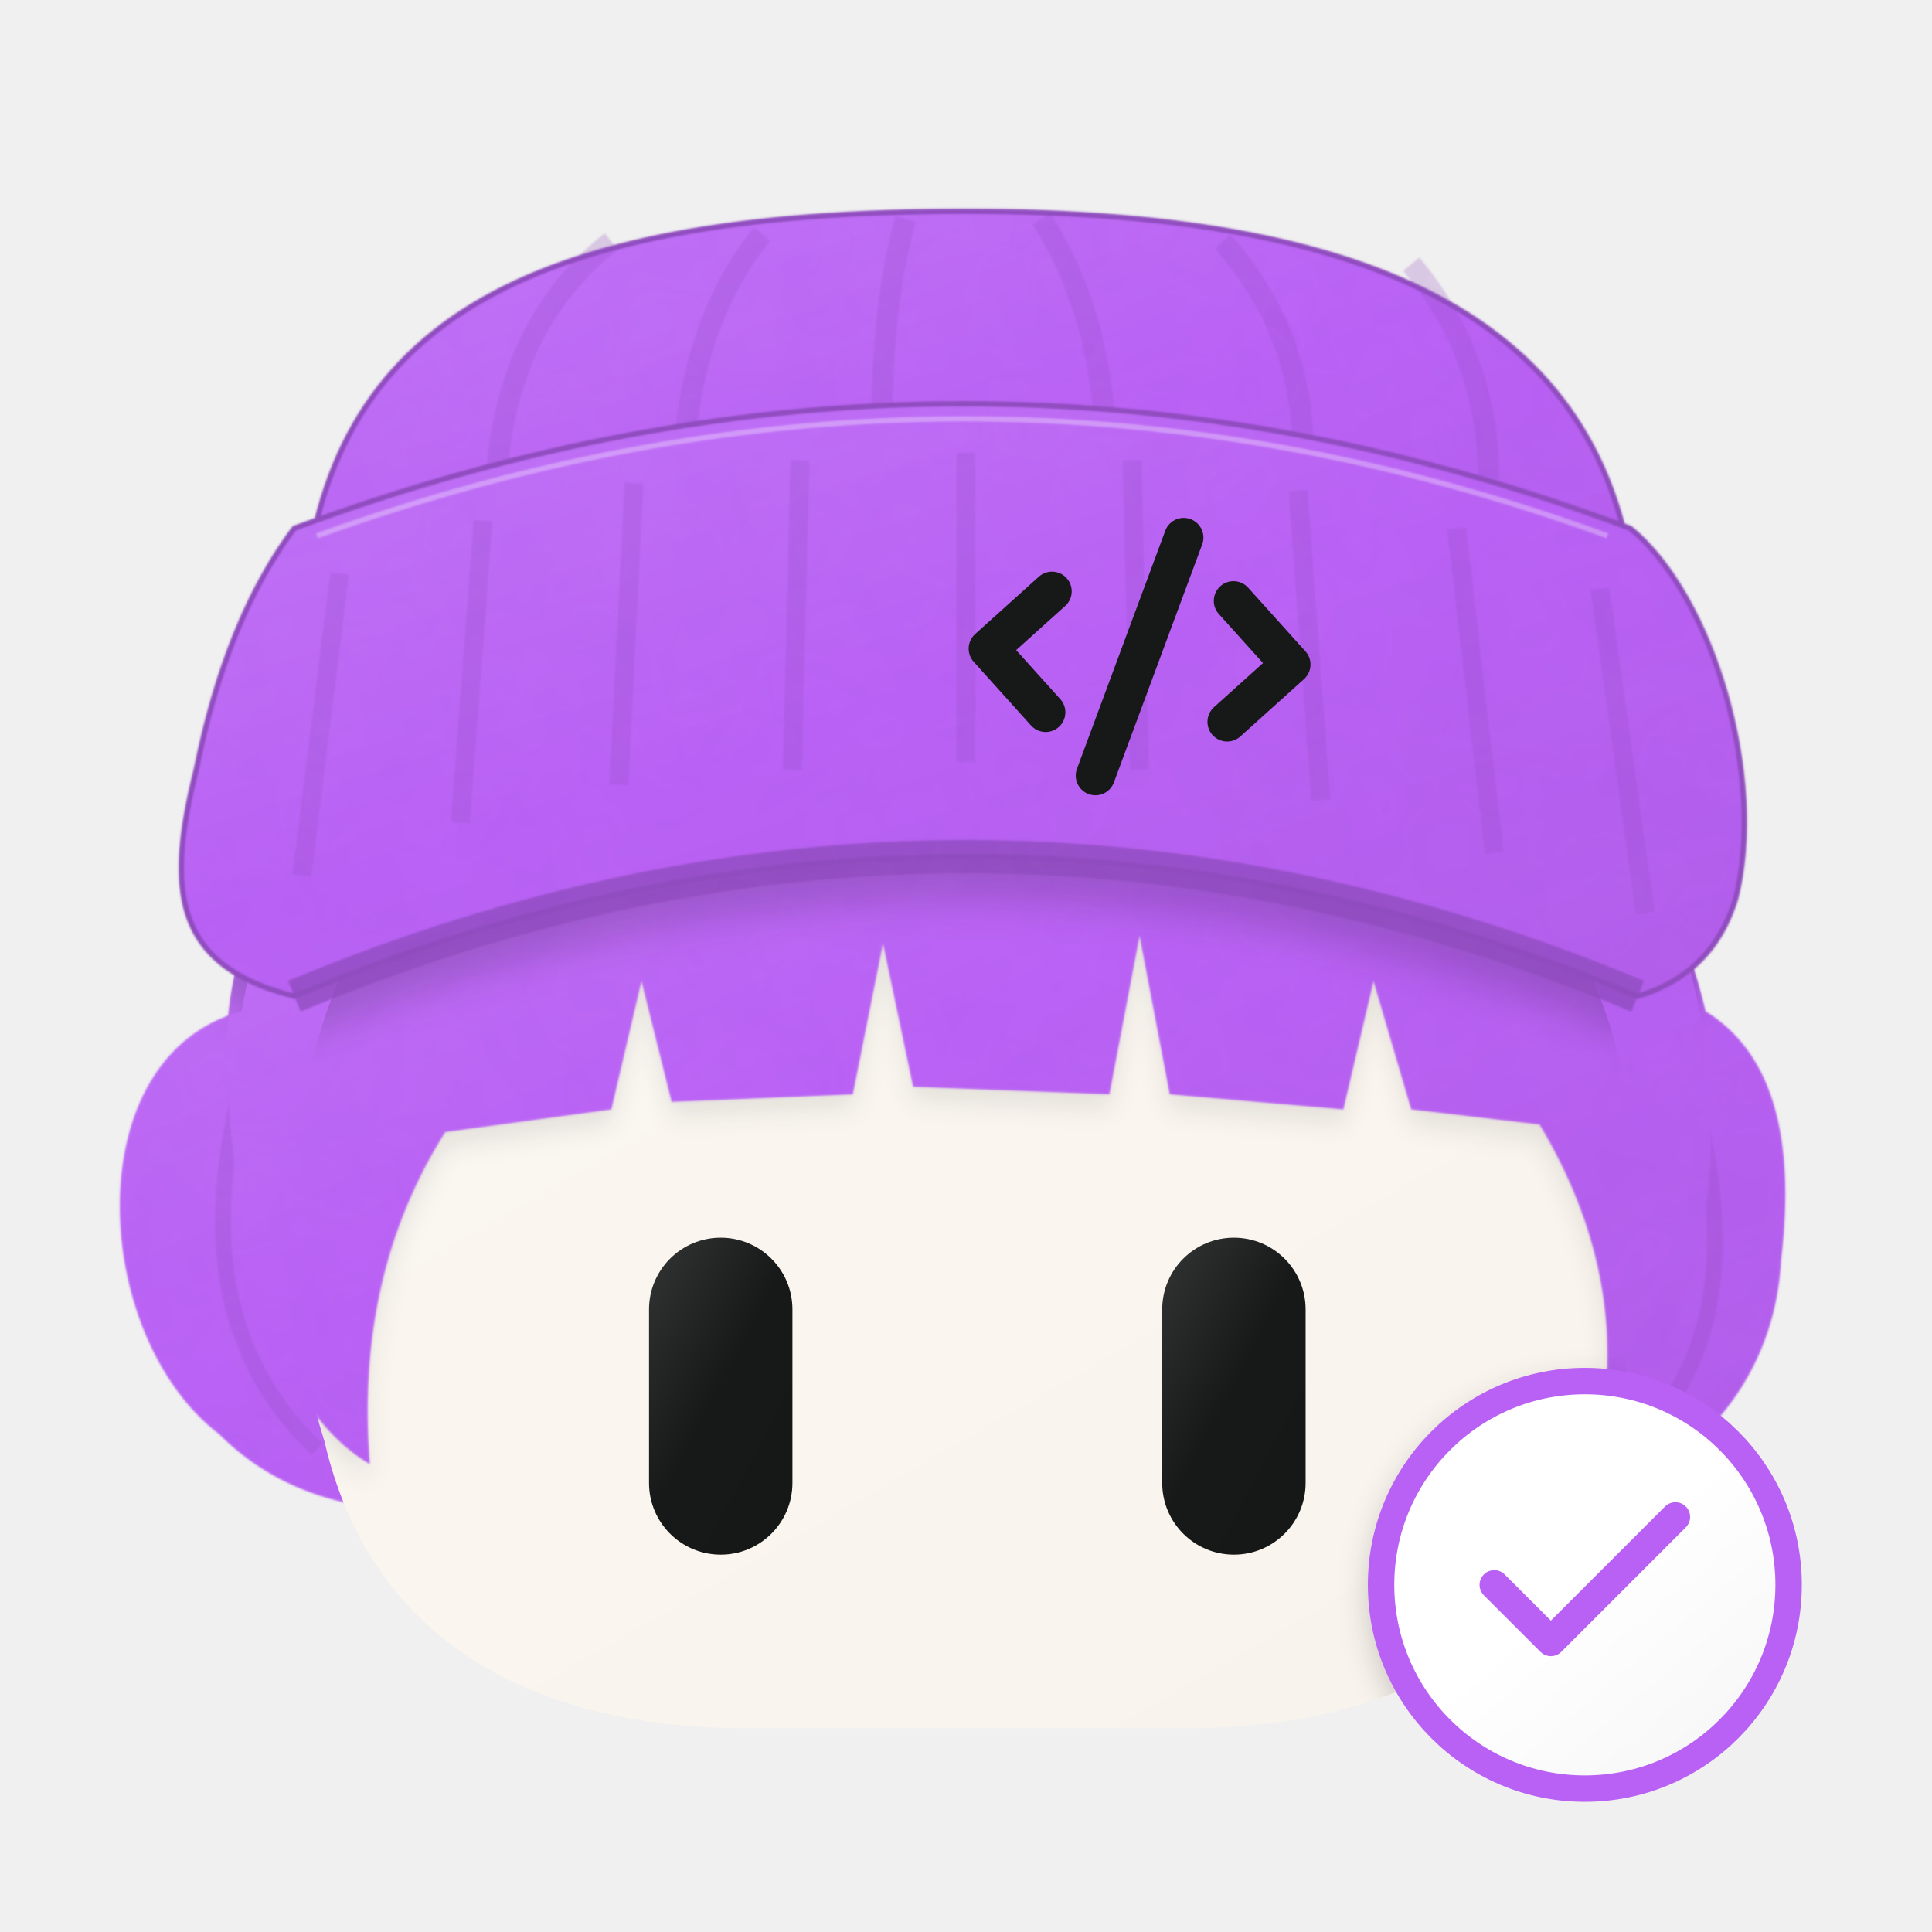
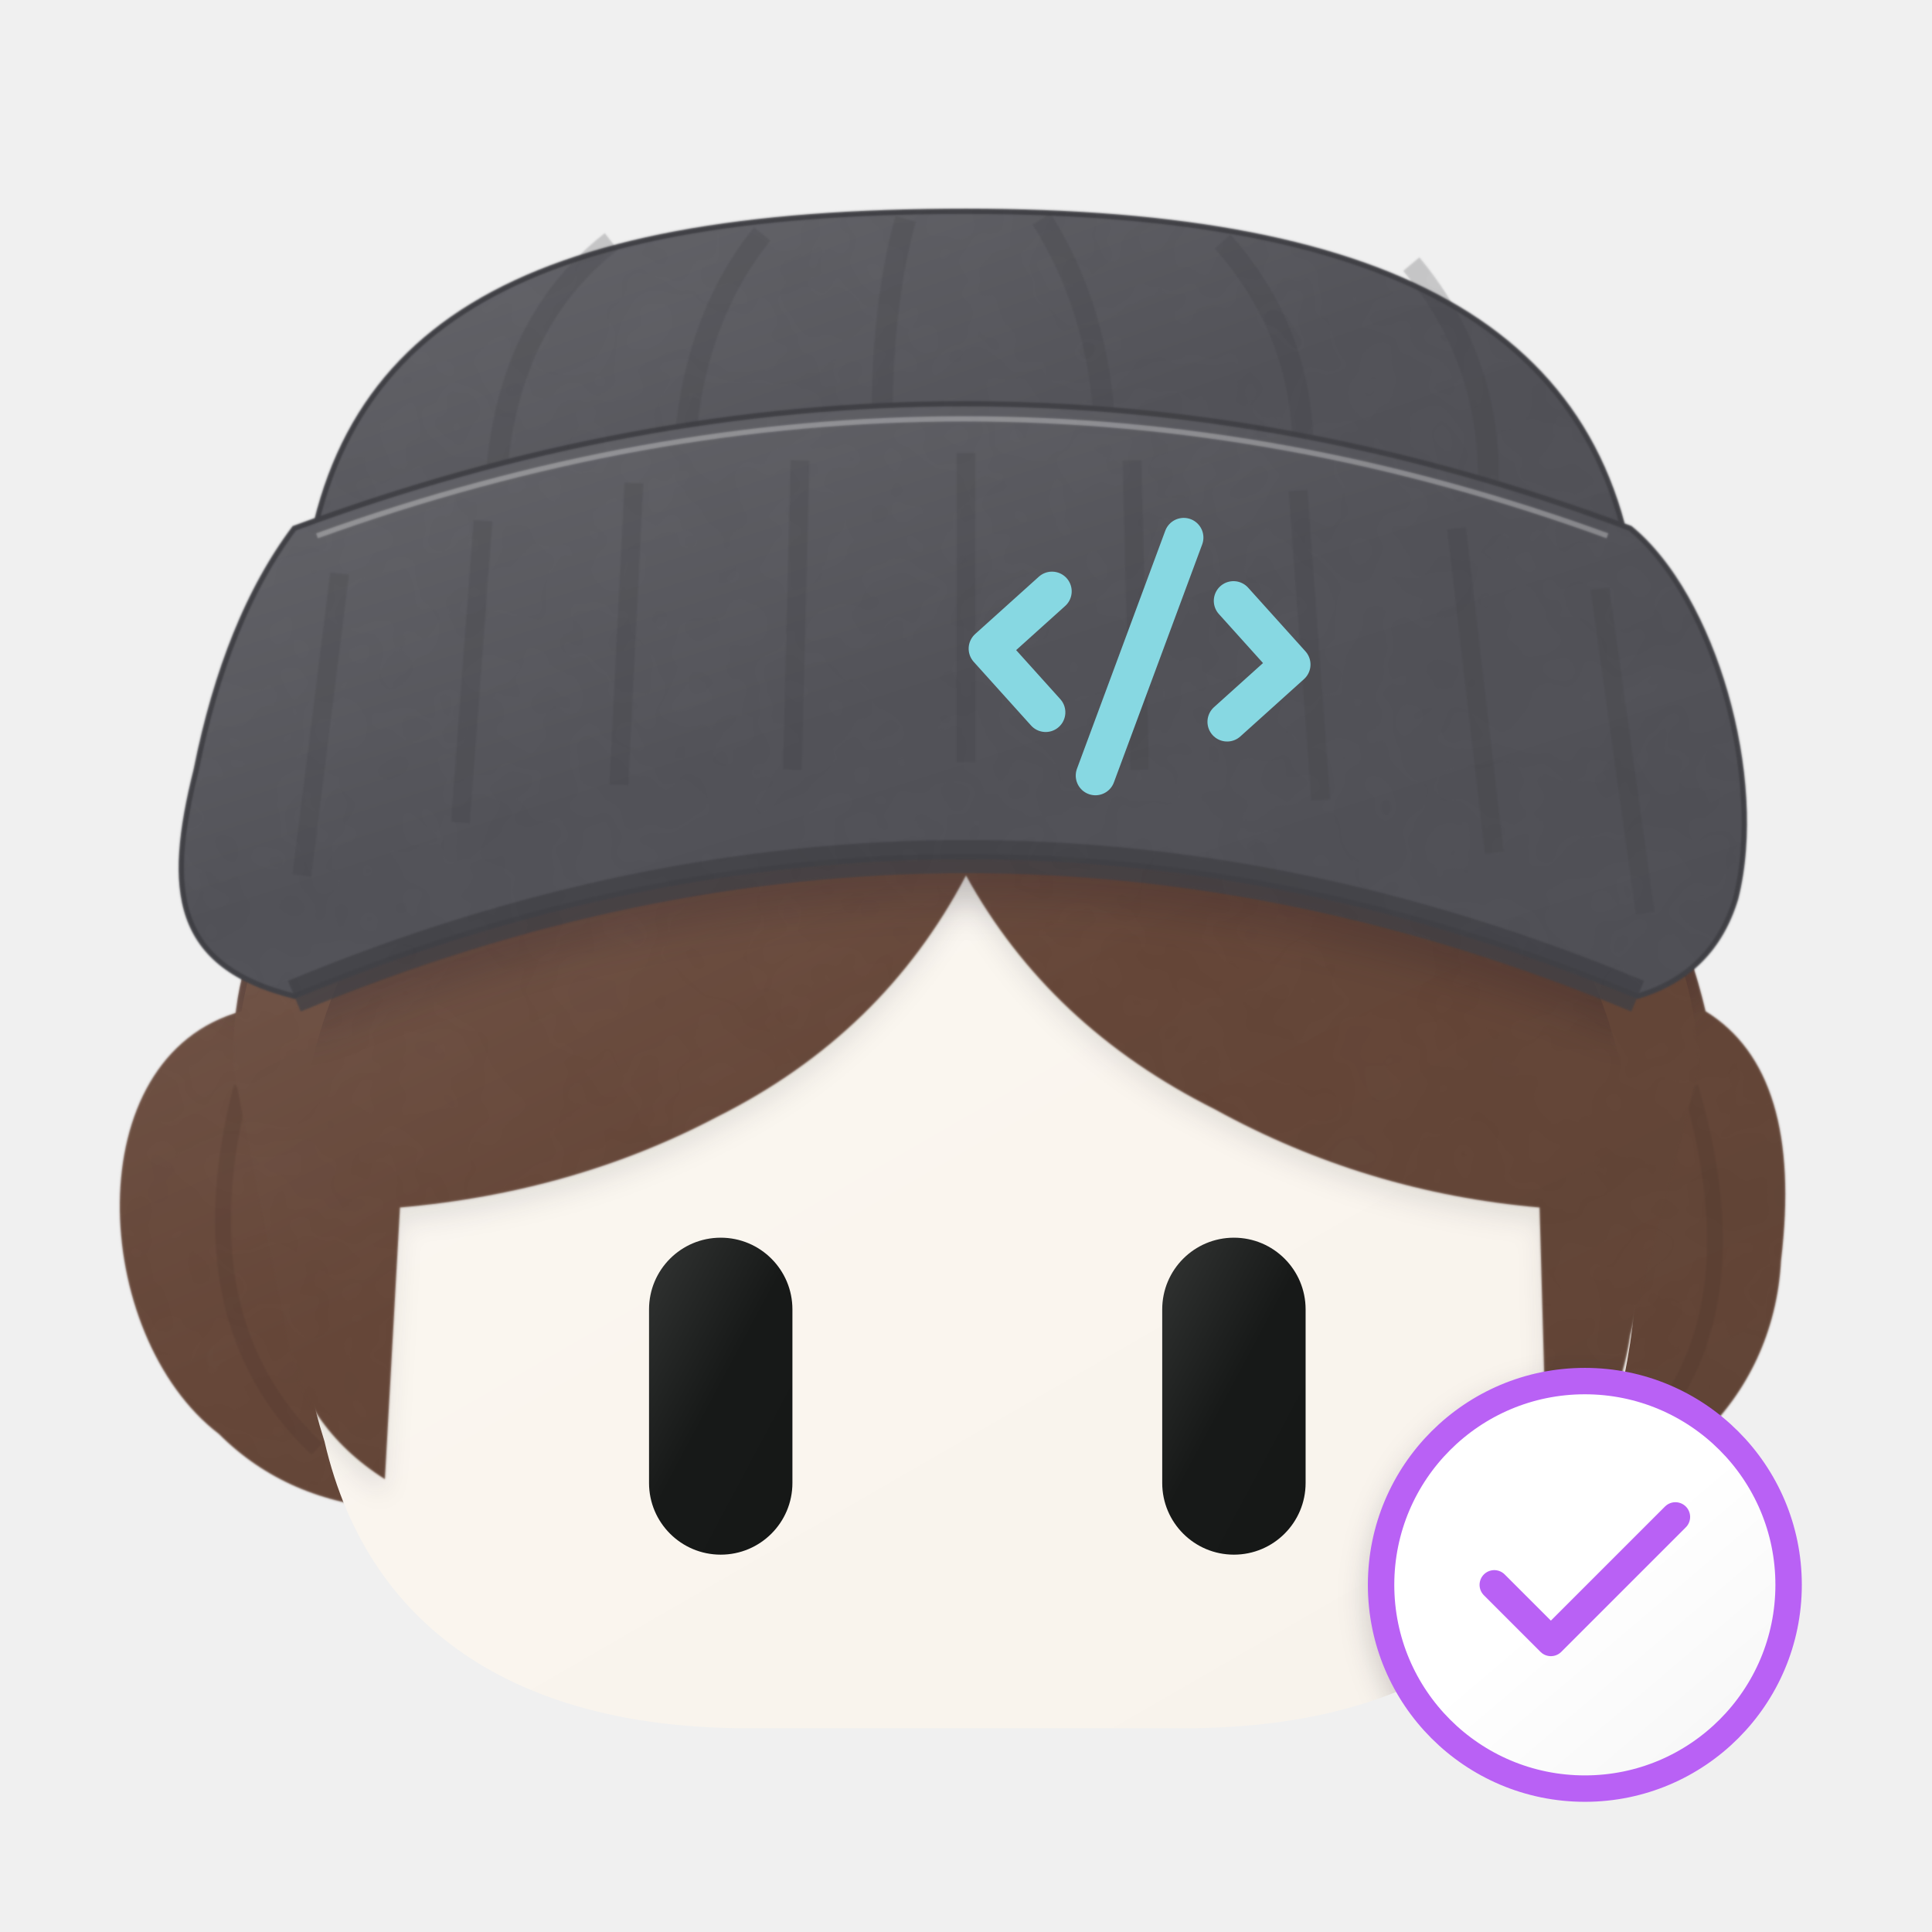
<svg xmlns="http://www.w3.org/2000/svg" viewBox="0 0 256 256" width="256" height="256" role="img">
  <defs>
    <clipPath id="avatar-contact-receiver-instance-badge" clipPathUnits="userSpaceOnUse">
      <path d="M48 124C38 140 36 169 43 191C49 217 70 229 99 229H157C186 229 207 217 213 191C220 169 218 140 208 124C185 105 71 105 48 124Z" fill="#000000" />
    </clipPath>
    <filter id="avatar-contact-shadow-instance-badge" filterUnits="userSpaceOnUse" x="0" y="0" width="256" height="256" color-interpolation-filters="sRGB">
      <feGaussianBlur in="SourceAlpha" stdDeviation="1.8" />
      <feOffset dy="1.5" result="contact-alpha" />
      <feFlood flood-color="#201a28" flood-opacity="0.18" />
      <feComposite in2="contact-alpha" operator="in" />
    </filter>
-     <clipPath id="avatar-contact-receiver-fringe-hair-crop-face-round" clipPathUnits="userSpaceOnUse">
+     <clipPath id="avatar-contact-receiver-fringe-hair-curtain-face-round" clipPathUnits="userSpaceOnUse">
      <path d="M48 124C38 140 36 169 43 191C49 217 70 229 99 229H157C186 229 207 217 213 191C220 169 218 140 208 124C185 105 71 105 48 124Z" fill="#000000" />
    </clipPath>
-     <filter id="avatar-contact-shadow-fringe-hair-crop-face-round" filterUnits="userSpaceOnUse" x="0" y="0" width="256" height="256" color-interpolation-filters="sRGB">
+     <filter id="avatar-contact-shadow-fringe-hair-curtain-face-round" filterUnits="userSpaceOnUse" x="0" y="0" width="256" height="256" color-interpolation-filters="sRGB">
      <feGaussianBlur in="SourceAlpha" stdDeviation="1.6" />
      <feOffset dy="2" result="contact-alpha" />
      <feFlood flood-color="#201a28" flood-opacity="0.09" />
      <feComposite in2="contact-alpha" operator="in" />
    </filter>
-     <clipPath id="avatar-contact-receiver-hat-hat-beanie-hair-crop-hair-crop-back-face-round" clipPathUnits="userSpaceOnUse">
+     <clipPath id="avatar-contact-receiver-hat-hat-beanie-hair-curtain-hair-crop-back-face-round" clipPathUnits="userSpaceOnUse">
      <path d="M48 124C38 140 36 169 43 191C49 217 70 229 99 229H157C186 229 207 217 213 191C220 169 218 140 208 124C185 105 71 105 48 124Z" fill="#000000" />
-       <path d="M30 141C29 103 68 83 127 83C184 83 224 102 226 141Q230 169 212 190Q216 169 204 149L187 147L182 130L178 147L155 145L151 124L147 145L121 144L117 125L113 145L89 146L85 130L81 147L59 150Q47 169 49 194Q32 184 30 141Z" fill="#000000" />
+       <path d="M31 142C29 106 68 85 128 85C188 85 225 107 225 142L216 177Q214 190 205 196L204 160Q181 158 161 147Q139 136 128 116Q117 137 95 148Q76 158 53 160L51 196Q40 189 38 177Z" fill="#000000" />
      <path d="M32 134C10 140 12 177 29 190Q38 199 52 200H203C220 199 235 186 236 167Q239 142 226 134C216 92 181 84 128 84C75 84 39 94 32 134Z" fill="#000000" />
      <path d="M32 144Q24 175 42 192M224 144Q233 175 217 191" fill="none" stroke="#000000" stroke-width="2.1" stroke-opacity="0.25" />
    </clipPath>
-     <filter id="avatar-contact-shadow-hat-hat-beanie-hair-crop-hair-crop-back-face-round" filterUnits="userSpaceOnUse" x="0" y="0" width="256" height="256" color-interpolation-filters="sRGB">
+     <filter id="avatar-contact-shadow-hat-hat-beanie-hair-curtain-hair-crop-back-face-round" filterUnits="userSpaceOnUse" x="0" y="0" width="256" height="256" color-interpolation-filters="sRGB">
      <feGaussianBlur in="SourceAlpha" stdDeviation="2.4" />
      <feOffset dy="4" result="contact-alpha" />
      <feFlood flood-color="#201a28" flood-opacity="0.19" />
      <feComposite in2="contact-alpha" operator="in" />
    </filter>
    <filter id="avatar-soft-material-v1" x="-2%" y="-2%" width="104%" height="104%" color-interpolation-filters="sRGB">
      <feTurbulence type="fractalNoise" baseFrequency="0.08" numOctaves="3" seed="17" result="grain" />
      <feColorMatrix in="grain" type="matrix" values="0.213 0.715 0.072 0 0 0.213 0.715 0.072 0 0 0.213 0.715 0.072 0 0 0 0 0 0.03 0" result="faint-grain" />
      <feComposite in="faint-grain" in2="SourceGraphic" operator="in" result="clipped-grain" />
      <feBlend in="SourceGraphic" in2="clipped-grain" mode="soft-light" result="material" />
      <feGaussianBlur in="material" stdDeviation="0.16" />
    </filter>
    <linearGradient id="avatar-face-faf5ee" x1="0%" y1="0%" x2="85%" y2="100%">
      <stop offset="0%" stop-color="#fbf8f2" />
      <stop offset="52%" stop-color="#faf5ee" />
      <stop offset="100%" stop-color="#f8f3ec" />
    </linearGradient>
-     <linearGradient id="avatar-hair-b961f5" x1="0%" y1="0%" x2="85%" y2="100%">
-       <stop offset="0%" stop-color="#c174f6" />
-       <stop offset="52%" stop-color="#b961f5" />
-       <stop offset="100%" stop-color="#b35eec" />
+     <linearGradient id="avatar-hair-654638" x1="0%" y1="0%" x2="85%" y2="100%">
+       <stop offset="0%" stop-color="#775c50" />
+       <stop offset="52%" stop-color="#654638" />
+       <stop offset="100%" stop-color="#614436" />
    </linearGradient>
-     <linearGradient id="avatar-hat-b961f5" x1="0%" y1="0%" x2="85%" y2="100%">
-       <stop offset="0%" stop-color="#c174f6" />
-       <stop offset="52%" stop-color="#b961f5" />
-       <stop offset="100%" stop-color="#b35eec" />
+     <linearGradient id="avatar-hat-525258" x1="0%" y1="0%" x2="85%" y2="100%">
+       <stop offset="0%" stop-color="#67676c" />
+       <stop offset="52%" stop-color="#525258" />
+       <stop offset="100%" stop-color="#4f4f55" />
    </linearGradient>
    <linearGradient id="avatar-eyes-171918" x1="0%" y1="0%" x2="85%" y2="100%">
      <stop offset="0%" stop-color="#333534" />
      <stop offset="52%" stop-color="#171918" />
      <stop offset="100%" stop-color="#161817" />
    </linearGradient>
    <linearGradient id="avatar-badge-ffffff" x1="0%" y1="0%" x2="85%" y2="100%">
      <stop offset="0%" stop-color="#ffffff" />
      <stop offset="52%" stop-color="#ffffff" />
      <stop offset="100%" stop-color="#f6f6f6" />
    </linearGradient>
  </defs>
-   <g color="#904cbf" filter="url(#avatar-soft-material-v1)">
-     <path d="M32 134C10 140 12 177 29 190Q38 199 52 200H203C220 199 235 186 236 167Q239 142 226 134C216 92 181 84 128 84C75 84 39 94 32 134Z" fill="url(#avatar-hair-b961f5)" />
-     <path d="M32 144Q24 175 42 192M224 144Q233 175 217 191" fill="none" stroke="#904cbf" stroke-width="2.1" stroke-opacity="0.25" />
+   <g color="#4f372c" filter="url(#avatar-soft-material-v1)">
+     <path d="M32 134C10 140 12 177 29 190Q38 199 52 200H203C220 199 235 186 236 167Q239 142 226 134C216 92 181 84 128 84C75 84 39 94 32 134Z" fill="url(#avatar-hair-654638)" />
+     <path d="M32 144Q24 175 42 192M224 144Q233 175 217 191" fill="none" stroke="#4f372c" stroke-width="2.1" stroke-opacity="0.25" />
  </g>
  <g color="url(#avatar-face-faf5ee)">
    <path d="M48 124C38 140 36 169 43 191C49 217 70 229 99 229H157C186 229 207 217 213 191C220 169 218 140 208 124C185 105 71 105 48 124Z" fill="url(#avatar-face-faf5ee)" />
  </g>
-   <g data-layer="contact-shadow-fringe-hair-crop-face-round" clip-path="url(#avatar-contact-receiver-fringe-hair-crop-face-round)">
-     <g filter="url(#avatar-contact-shadow-fringe-hair-crop-face-round)">
+   <g data-layer="contact-shadow-fringe-hair-curtain-face-round" clip-path="url(#avatar-contact-receiver-fringe-hair-curtain-face-round)">
+     <g filter="url(#avatar-contact-shadow-fringe-hair-curtain-face-round)">
      <g color="#000000">
-         <path d="M30 141C29 103 68 83 127 83C184 83 224 102 226 141Q230 169 212 190Q216 169 204 149L187 147L182 130L178 147L155 145L151 124L147 145L121 144L117 125L113 145L89 146L85 130L81 147L59 150Q47 169 49 194Q32 184 30 141Z" fill="#000000" />
+         <path d="M31 142C29 106 68 85 128 85C188 85 225 107 225 142L216 177Q214 190 205 196L204 160Q181 158 161 147Q139 136 128 116Q117 137 95 148Q76 158 53 160L51 196Q40 189 38 177Z" fill="#000000" />
      </g>
    </g>
  </g>
-   <g color="#904cbf" filter="url(#avatar-soft-material-v1)">
-     <path d="M30 141C29 103 68 83 127 83C184 83 224 102 226 141Q230 169 212 190Q216 169 204 149L187 147L182 130L178 147L155 145L151 124L147 145L121 144L117 125L113 145L89 146L85 130L81 147L59 150Q47 169 49 194Q32 184 30 141Z" fill="url(#avatar-hair-b961f5)" />
+   <g color="#4f372c" filter="url(#avatar-soft-material-v1)">
+     <path d="M31 142C29 106 68 85 128 85C188 85 225 107 225 142L216 177Q214 190 205 196L204 160Q181 158 161 147Q139 136 128 116Q117 137 95 148Q76 158 53 160L51 196Q40 189 38 177Z" fill="url(#avatar-hair-654638)" />
  </g>
-   <g data-layer="contact-shadow-hat-hat-beanie-hair-crop-hair-crop-back-face-round" clip-path="url(#avatar-contact-receiver-hat-hat-beanie-hair-crop-hair-crop-back-face-round)">
-     <g filter="url(#avatar-contact-shadow-hat-hat-beanie-hair-crop-hair-crop-back-face-round)">
+   <g data-layer="contact-shadow-hat-hat-beanie-hair-curtain-hair-crop-back-face-round" clip-path="url(#avatar-contact-receiver-hat-hat-beanie-hair-curtain-hair-crop-back-face-round)">
+     <g filter="url(#avatar-contact-shadow-hat-hat-beanie-hair-curtain-hair-crop-back-face-round)">
      <g color="#000000">
        <path d="M40 83C42 43 69 28 128 28C185 28 215 44 217 83L218 104H38Z" fill="#000000" stroke="#000000" stroke-width="0.7" />
        <path d="M66 77Q63 46 81 32M91 76Q88 47 101 31M118 76Q115 47 120 29M145 76Q150 48 138 29M170 77Q178 50 162 32M195 79Q202 53 187 35" fill="none" stroke="#000000" stroke-width="2.8" stroke-opacity="0.23" />
        <path d="M39 70Q128 37 216 70C227 79 234 103 230 119Q227 129 217 132Q128 95 39 132C23 128 22 118 26 102Q30 82 39 70Z" fill="#000000" stroke="#000000" stroke-width="0.7" />
        <path d="M45 76L40 116M64 69L61 109M84 64L82 104M106 61L105 102M128 60V101M150 61L151 102M172 65L175 106M193 70L198 113M212 78L218 121" fill="none" stroke="#000000" stroke-width="2.5" stroke-opacity="0.23" />
        <path d="M39 132Q128 95 217 132" fill="none" stroke="#000000" stroke-width="4.4" stroke-opacity="0.78" />
        <path d="M42 71Q128 40 213 71" fill="none" stroke="#ffffff" stroke-width="0.7" stroke-opacity="0.32" />
      </g>
    </g>
  </g>
-   <g color="#904cbf" filter="url(#avatar-soft-material-v1)">
-     <path d="M40 83C42 43 69 28 128 28C185 28 215 44 217 83L218 104H38Z" fill="url(#avatar-hat-b961f5)" stroke="#904cbf" stroke-width="0.7" />
-     <path d="M66 77Q63 46 81 32M91 76Q88 47 101 31M118 76Q115 47 120 29M145 76Q150 48 138 29M170 77Q178 50 162 32M195 79Q202 53 187 35" fill="none" stroke="#904cbf" stroke-width="2.8" stroke-opacity="0.23" />
-     <path d="M39 70Q128 37 216 70C227 79 234 103 230 119Q227 129 217 132Q128 95 39 132C23 128 22 118 26 102Q30 82 39 70Z" fill="url(#avatar-hat-b961f5)" stroke="#904cbf" stroke-width="0.7" />
-     <path d="M45 76L40 116M64 69L61 109M84 64L82 104M106 61L105 102M128 60V101M150 61L151 102M172 65L175 106M193 70L198 113M212 78L218 121" fill="none" stroke="#904cbf" stroke-width="2.5" stroke-opacity="0.23" />
-     <path d="M39 132Q128 95 217 132" fill="none" stroke="#904cbf" stroke-width="4.4" stroke-opacity="0.78" />
+   <g color="#404045" filter="url(#avatar-soft-material-v1)">
+     <path d="M40 83C42 43 69 28 128 28C185 28 215 44 217 83L218 104H38Z" fill="url(#avatar-hat-525258)" stroke="#404045" stroke-width="0.7" />
+     <path d="M66 77Q63 46 81 32M91 76Q88 47 101 31M118 76Q115 47 120 29M145 76Q150 48 138 29M170 77Q178 50 162 32M195 79Q202 53 187 35" fill="none" stroke="#404045" stroke-width="2.8" stroke-opacity="0.23" />
+     <path d="M39 70Q128 37 216 70C227 79 234 103 230 119Q227 129 217 132Q128 95 39 132C23 128 22 118 26 102Q30 82 39 70Z" fill="url(#avatar-hat-525258)" stroke="#404045" stroke-width="0.7" />
+     <path d="M45 76L40 116M64 69L61 109M84 64L82 104M106 61L105 102M128 60V101M150 61L151 102M172 65L175 106M193 70L198 113M212 78L218 121" fill="none" stroke="#404045" stroke-width="2.5" stroke-opacity="0.23" />
+     <path d="M39 132Q128 95 217 132" fill="none" stroke="#404045" stroke-width="4.4" stroke-opacity="0.78" />
    <path d="M42 71Q128 40 213 71" fill="none" stroke="#ffffff" stroke-width="0.7" stroke-opacity="0.32" />
  </g>
  <g data-layer="hat-badge" transform="translate(151 87) rotate(3) scale(0.86) translate(-128 -64)">
    <g transform="translate(128 64) scale(0.21875) translate(-128 -128)">
-       <g color="#171918">
-         <path d="m18 16 4-4-4-4" fill="none" stroke="#171918" stroke-width="2.6" stroke-linecap="round" stroke-linejoin="round" transform="scale(10.66667)" />
-         <path d="m6 8-4 4 4 4" fill="none" stroke="#171918" stroke-width="2.6" stroke-linecap="round" stroke-linejoin="round" transform="scale(10.66667)" />
-         <path d="m14.5 4-5 16" fill="none" stroke="#171918" stroke-width="2.6" stroke-linecap="round" stroke-linejoin="round" transform="scale(10.66667)" />
+       <g color="#87d8e2">
+         <path d="m18 16 4-4-4-4" fill="none" stroke="#87d8e2" stroke-width="2.6" stroke-linecap="round" stroke-linejoin="round" transform="scale(10.66667)" />
+         <path d="m6 8-4 4 4 4" fill="none" stroke="#87d8e2" stroke-width="2.6" stroke-linecap="round" stroke-linejoin="round" transform="scale(10.66667)" />
+         <path d="m14.5 4-5 16" fill="none" stroke="#87d8e2" stroke-width="2.6" stroke-linecap="round" stroke-linejoin="round" transform="scale(10.66667)" />
      </g>
    </g>
  </g>
  <g data-layer="state" data-state="idle">
    <rect x="86" y="164" width="19" height="42" rx="9.5" fill="url(#avatar-eyes-171918)" />
    <rect x="154" y="164" width="19" height="42" rx="9.5" fill="url(#avatar-eyes-171918)" />
  </g>
  <g data-layer="contact-shadow-instance-badge" clip-path="url(#avatar-contact-receiver-instance-badge)">
    <g filter="url(#avatar-contact-shadow-instance-badge)">
      <circle cx="210" cy="210" r="29" fill="#000000" />
    </g>
  </g>
  <g data-layer="instance-badge">
    <circle cx="210" cy="210" r="27" fill="url(#avatar-badge-ffffff)" stroke="#b961f5" stroke-width="3.5" />
    <g transform="translate(210 210) scale(0.140625) translate(-128 -128)">
      <g color="#b961f5">
        <path d="M20 6 9 17l-5-5" fill="none" stroke="#b961f5" stroke-width="2.6" stroke-linecap="round" stroke-linejoin="round" transform="scale(10.66667)" />
      </g>
    </g>
  </g>
</svg>
